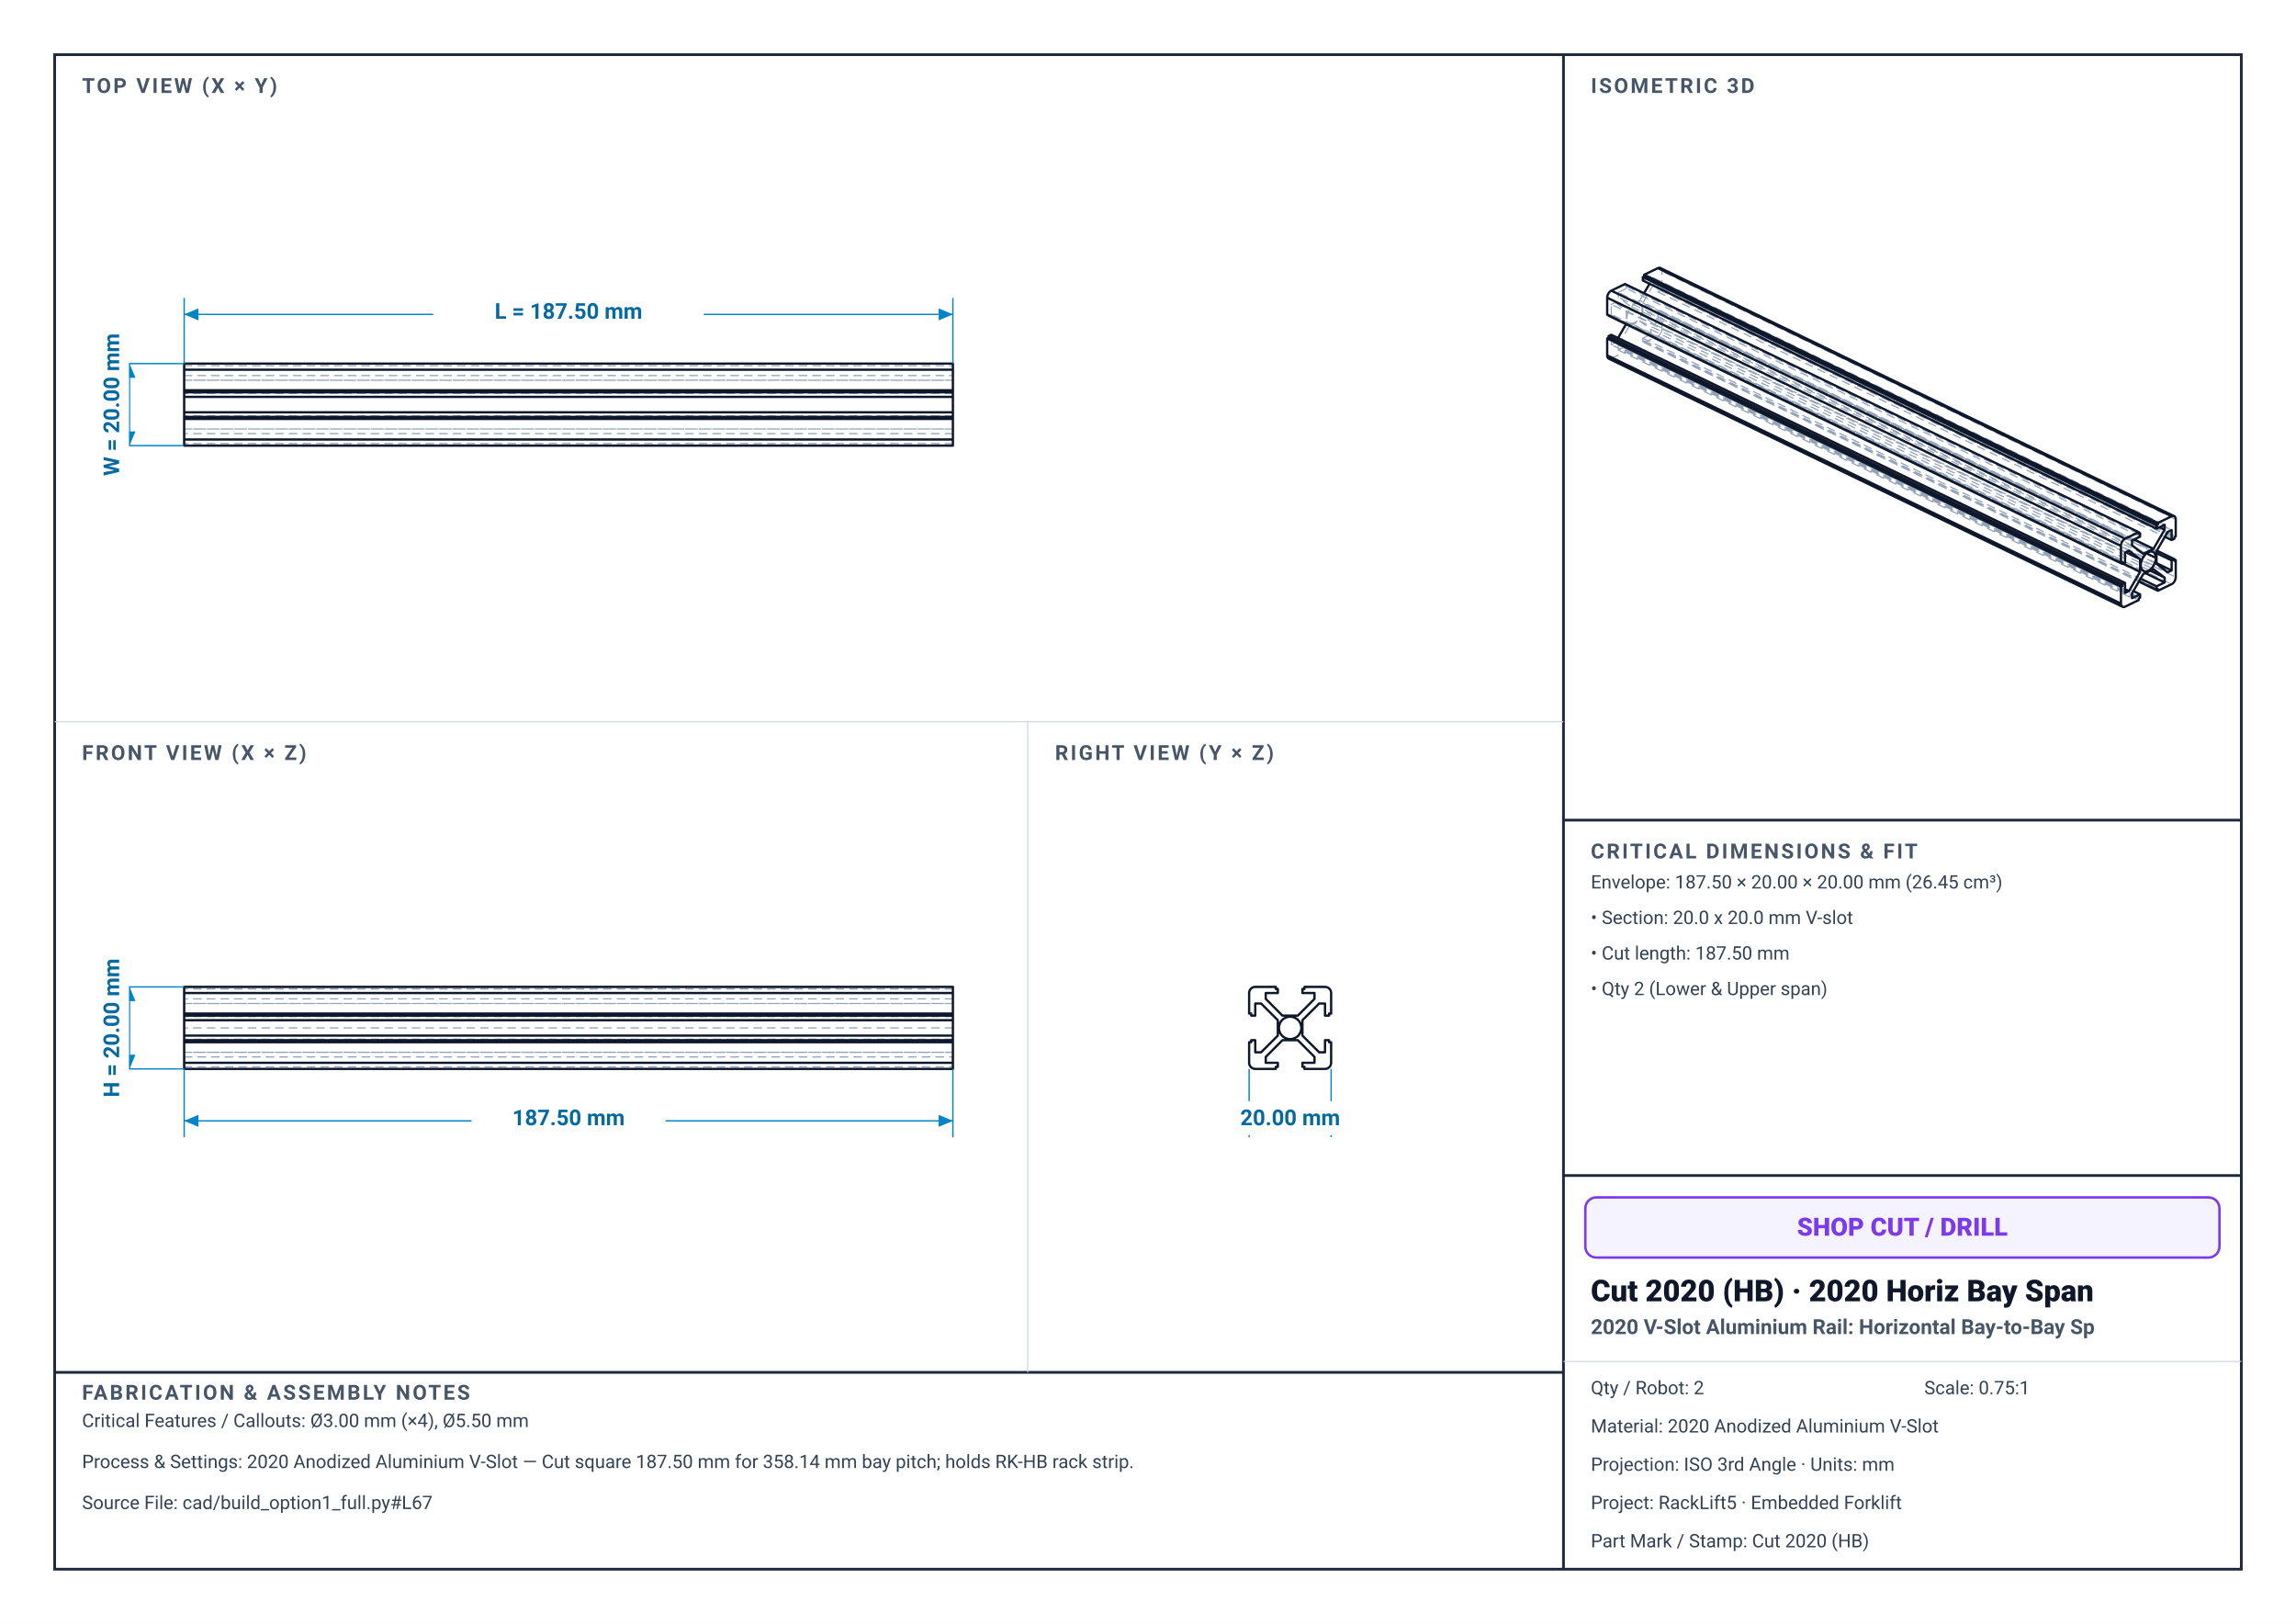
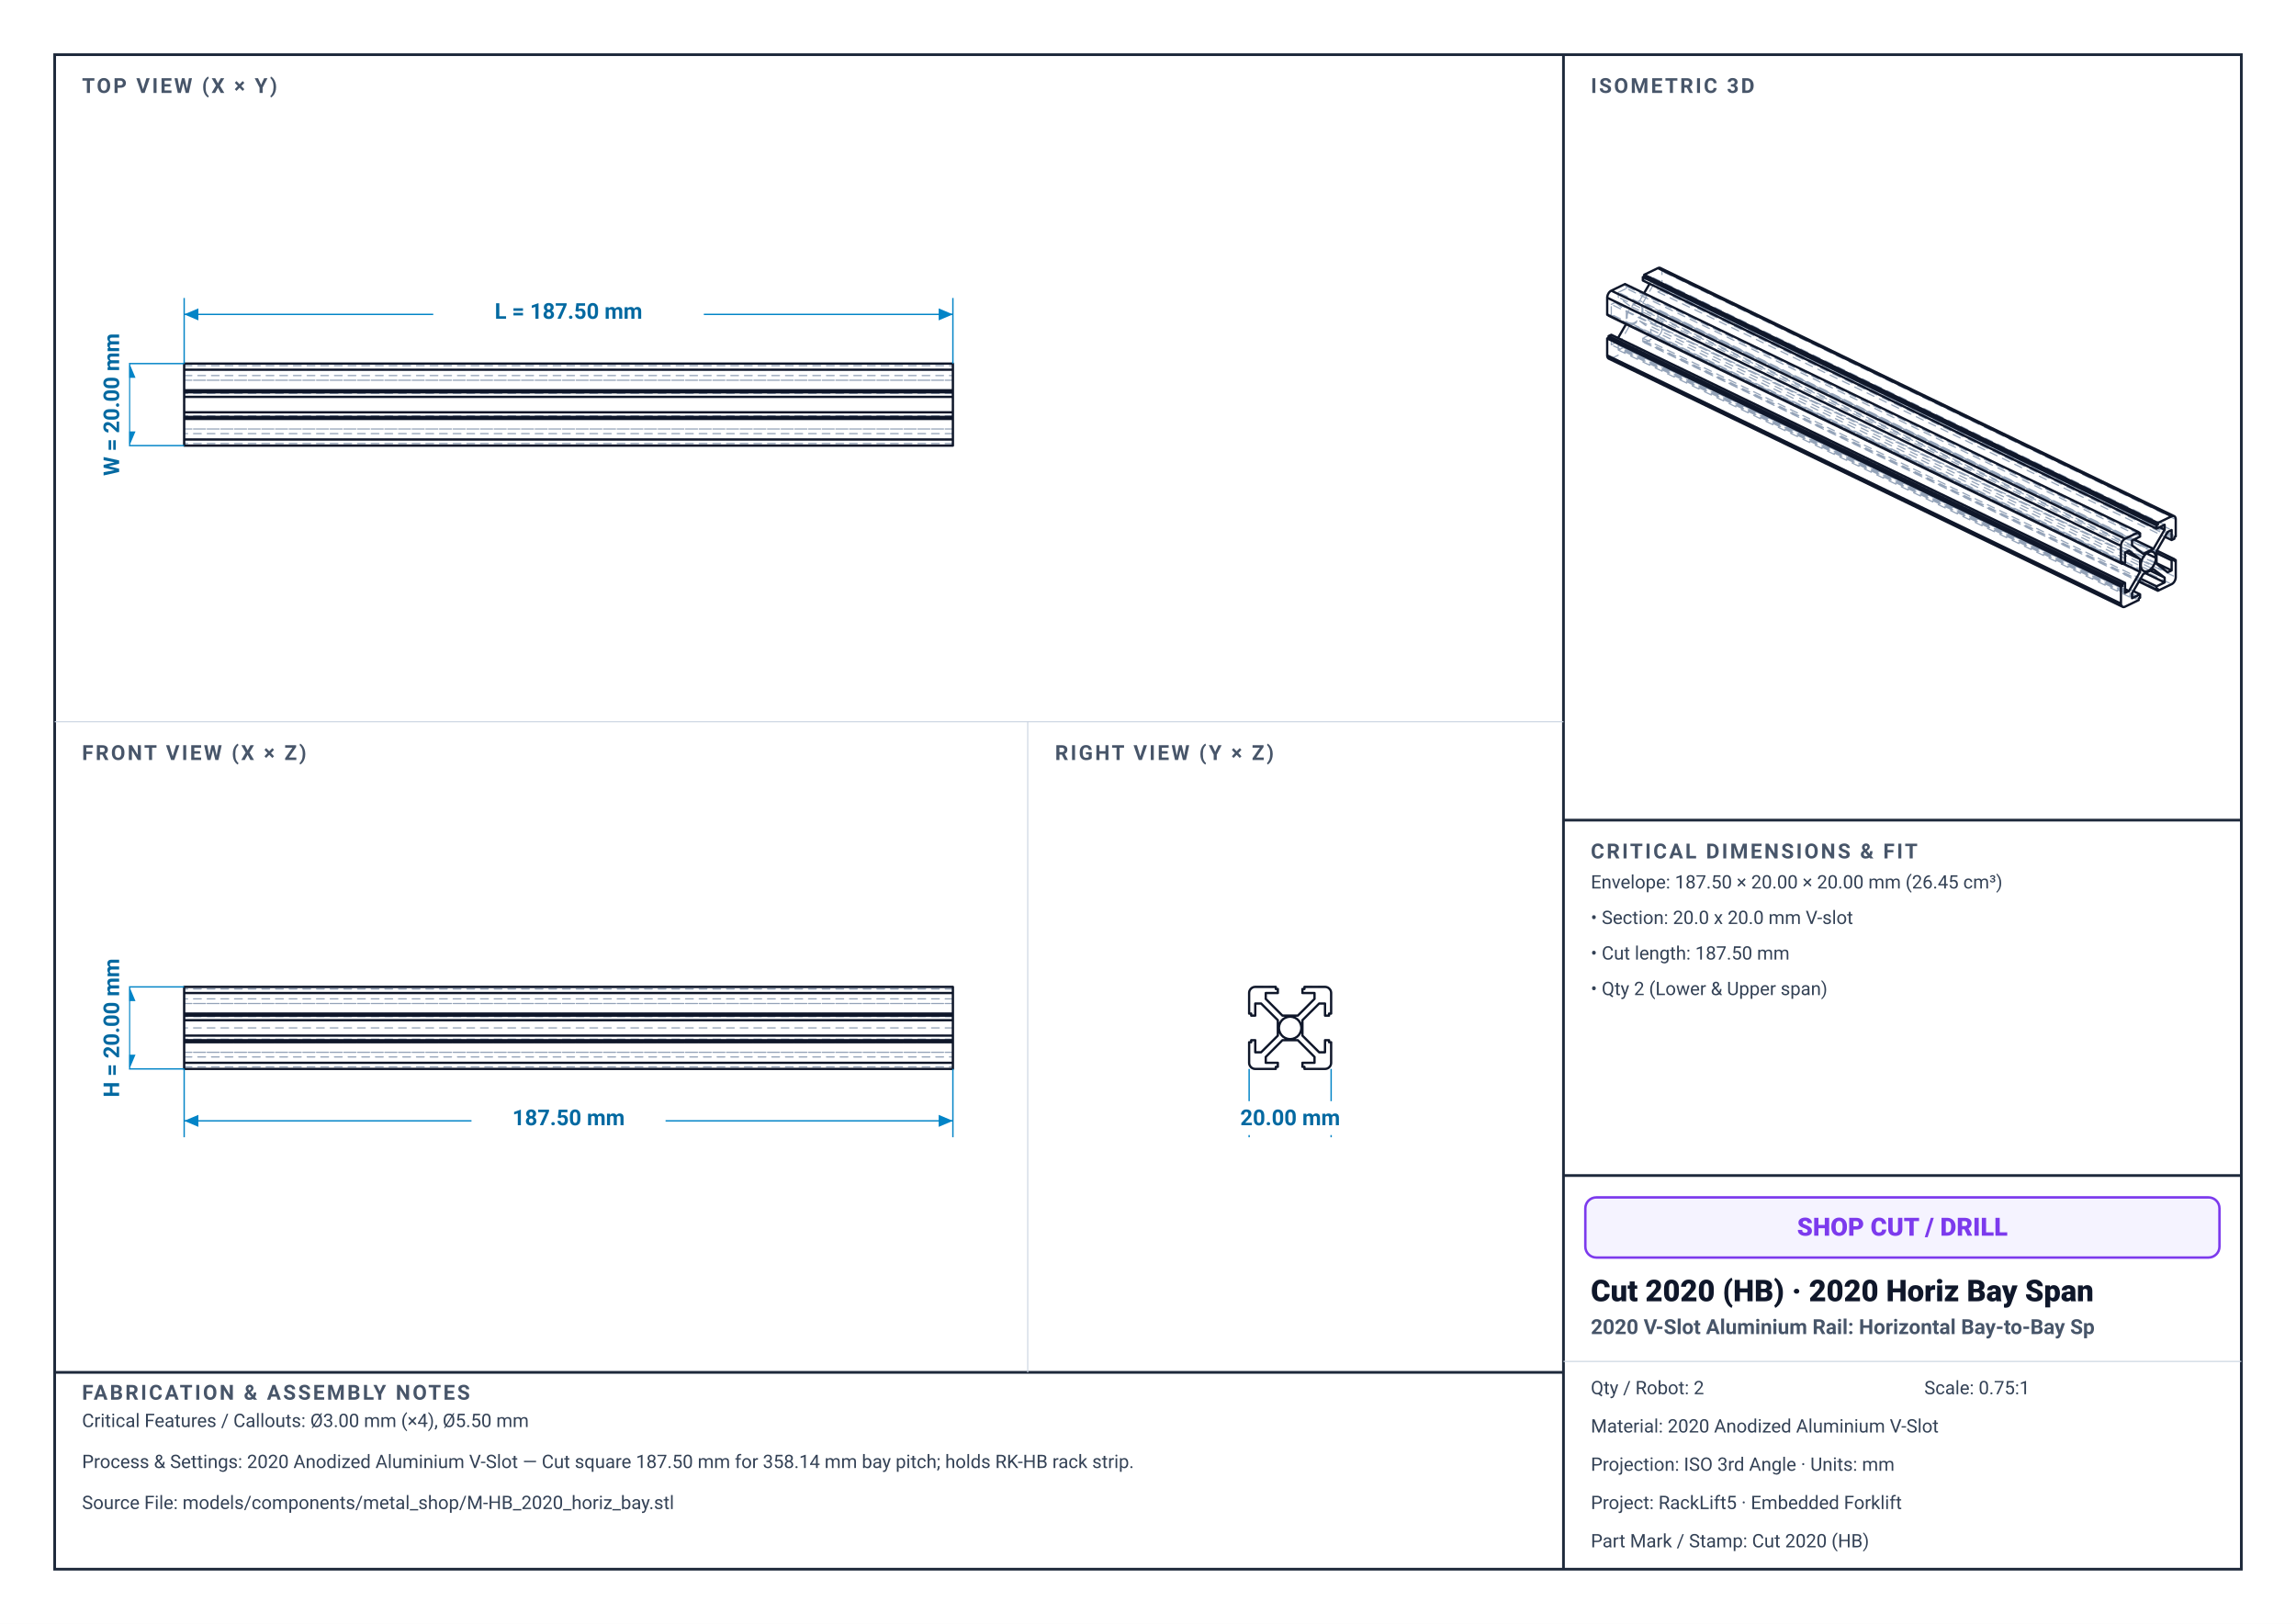
<svg xmlns="http://www.w3.org/2000/svg" width="420mm" height="297mm" viewBox="0 0 420 297">
  <style>
    text { font-family: -apple-system, BlinkMacSystemFont, "Segoe UI", Roboto, Helvetica, sans-serif; fill: #0f172a; }
    .vis { fill: none; stroke: #0f172a; stroke-width: 0.42; stroke-linecap: round; stroke-linejoin: round; }
    .hid { fill: none; stroke: #94a3b8; stroke-width: 0.22; stroke-dasharray: 1.4,1.1; stroke-linecap: round; }
    .dim line { stroke: #0284c7; stroke-width: 0.25; }
    .dim polygon { fill: #0284c7; }
    .dim text { fill: #0369a1; font-size: 4.0px; font-weight: 700; }
    .frame { fill: none; stroke: #1e293b; stroke-width: 0.5; }
    .grid { fill: none; stroke: #cbd5e1; stroke-width: 0.2; }
    .lbl { font-size: 3.8px; font-weight: 700; fill: #475569; letter-spacing: 0.4px; }
    .sm { font-size: 3.4px; fill: #334155; }
    .ttl { font-size: 5.5px; font-weight: 800; fill: #0f172a; }
    .sub { font-size: 3.8px; font-weight: 600; fill: #475569; }
  </style>
  <rect x="0" y="0" width="420" height="297" fill="#ffffff" />
  <rect x="10" y="10" width="400" height="277" class="frame" />
  <line x1="286" y1="10" x2="286" y2="287" class="frame" />
  <line x1="10" y1="251" x2="286" y2="251" class="frame" />
  <line x1="286" y1="150" x2="410" y2="150" class="frame" />
  <line x1="286" y1="215" x2="410" y2="215" class="frame" />
  <line x1="188" y1="132" x2="188" y2="251" class="grid" />
  <line x1="10" y1="132" x2="286" y2="132" class="grid" />
  <text x="15" y="17" class="lbl">TOP VIEW (X × Y)</text>
  <text x="15" y="139" class="lbl">FRONT VIEW (X × Z)</text>
  <text x="193" y="139" class="lbl">RIGHT VIEW (Y × Z)</text>
  <text x="291" y="17" class="lbl">ISOMETRIC 3D</text>
  <path class="hid" d="M33.69,81.50L174.31,81.50 M174.31,81.50L33.69,81.50 M174.31,80.38L174.31,80.44L174.31,80.50L174.31,80.56L174.31,80.62L174.31,80.69L174.31,80.75L174.31,80.81L174.31,80.88L174.31,80.94L174.31,81.00L174.31,81.06L174.31,81.12L174.31,81.19L174.31,81.25L174.31,81.31L174.31,81.38L174.31,81.44L174.31,81.50 M174.31,81.12L174.31,81.50 M174.31,80.38L174.31,76.62 M174.31,80.38L174.31,81.12 M174.31,76.62L174.31,76.25 M174.31,79.31L174.31,80.38 M174.31,76.25L174.31,78.46 M174.31,76.25L174.31,79.31 M174.31,78.46L174.31,75.41 M174.31,79.31L174.31,76.25 M174.31,75.41L174.31,72.59 M174.31,80.38L174.31,79.31 M174.31,72.59L174.31,69.54 M174.31,81.12L174.31,80.38 M174.31,69.54L174.31,71.75 M174.31,81.50L174.31,81.12 M174.31,71.75L174.31,71.38 M174.31,71.38L174.31,67.62 M174.31,66.50L174.31,66.56L174.31,66.62L174.31,66.69L174.31,66.75L174.31,66.81L174.31,66.88L174.31,66.94L174.31,67.00L174.31,67.06L174.31,67.12L174.31,67.19L174.31,67.25L174.31,67.31L174.31,67.38L174.31,67.44L174.31,67.50L174.31,67.56L174.31,67.62 M174.31,66.50L174.31,66.88 M174.31,78.46L174.31,76.25 M174.31,66.88L174.31,67.62 M174.31,76.25L174.31,78.46 M174.31,67.62L174.31,68.69 M174.31,68.69L174.31,71.75 M174.31,69.54L174.31,71.75 M174.31,71.75L174.31,68.69 M174.31,71.75L174.31,69.54 M174.31,68.69L174.31,67.62 M174.31,67.62L174.31,66.88 M174.31,66.88L174.31,66.50 M174.31,71.94L174.31,72.17L174.31,72.40L174.31,72.63L174.31,72.86L174.31,73.09L174.31,73.31L174.31,73.54L174.31,73.77L174.31,74.00L174.31,74.23L174.31,74.46L174.31,74.69L174.31,74.91L174.31,75.14L174.31,75.37L174.31,75.60L174.31,75.83L174.31,76.06 M174.31,76.06L174.31,75.83L174.31,75.60L174.31,75.37L174.31,75.14L174.31,74.91L174.31,74.69L174.31,74.46L174.31,74.23L174.31,74.00L174.31,73.77L174.31,73.54L174.31,73.31L174.31,73.09L174.31,72.86L174.31,72.63L174.31,72.40L174.31,72.17L174.31,71.94 M174.31,71.94L33.69,71.94 M33.69,71.94L33.69,72.17L33.69,72.40L33.69,72.63L33.69,72.86L33.69,73.09L33.69,73.31L33.69,73.54L33.69,73.77L33.69,74.00L33.69,74.23L33.69,74.46L33.69,74.69L33.69,74.91L33.69,75.14L33.69,75.37L33.69,75.60L33.69,75.83L33.69,76.06 M33.69,76.06L33.69,75.83L33.69,75.60L33.69,75.37L33.69,75.14L33.69,74.91L33.69,74.69L33.69,74.46L33.69,74.23L33.69,74.00L33.69,73.77L33.69,73.54L33.69,73.31L33.69,73.09L33.69,72.86L33.69,72.63L33.69,72.40L33.69,72.17L33.69,71.94 M33.69,66.50L174.31,66.50 M33.69,66.88L174.31,66.88 M33.69,66.88L33.69,66.50 M33.69,66.88L174.31,66.88 M174.31,71.38L33.69,71.38 M33.69,67.62L174.31,67.62 M33.69,67.62L33.69,66.88 M33.69,67.62L174.31,67.62 M174.31,71.75L33.69,71.75 M33.69,68.69L174.31,68.69 M33.69,68.69L33.69,67.62 M33.69,71.75L33.69,69.54 M174.31,69.54L33.69,69.54 M33.69,71.75L174.31,71.75 M33.69,71.75L33.69,68.69 M174.31,69.54L33.69,69.54 M33.69,71.75L174.31,71.75 M33.69,69.54L33.69,71.75 M33.69,68.69L174.31,68.69 M33.69,68.69L33.69,71.75 M33.69,67.62L174.31,67.62 M33.69,67.62L33.69,68.69 M33.69,76.25L33.69,78.46 M174.31,78.46L33.69,78.46 M33.69,67.62L174.31,67.62 M174.31,78.46L33.69,78.46 M33.69,66.88L174.31,66.88 M33.69,66.88L33.69,67.62 M33.69,78.46L33.69,76.25 M174.31,76.25L33.69,76.25 M33.69,66.88L174.31,66.88 M33.69,66.50L174.31,66.50 M33.69,66.50L33.69,66.88 M174.31,76.62L33.69,76.62 M33.69,66.50L174.31,66.50 M33.69,66.50L33.69,66.56L33.69,66.62L33.69,66.69L33.69,66.75L33.69,66.81L33.69,66.88L33.69,66.94L33.69,67.00L33.69,67.06L33.69,67.12L33.69,67.19L33.69,67.25L33.69,67.31L33.69,67.38L33.69,67.44L33.69,67.50L33.69,67.56L33.69,67.62 M33.69,67.62L174.31,67.62 M33.69,71.38L174.31,71.38 M33.69,71.38L33.69,67.62 M33.69,71.38L174.31,71.38 M174.31,81.50L33.69,81.50 M33.69,71.75L174.31,71.75 M33.69,71.75L33.69,71.38 M33.69,81.50L33.69,81.12 M174.31,81.12L33.69,81.12 M33.69,71.75L174.31,71.75 M174.31,81.12L33.69,81.12 M33.69,69.54L174.31,69.54 M33.69,69.54L33.69,71.75 M33.69,81.12L33.69,80.38 M174.31,80.38L33.69,80.38 M33.69,69.54L174.31,69.54 M174.31,80.38L33.69,80.38 M33.69,72.59L174.31,72.59 M33.69,72.59L33.69,69.54 M33.69,80.38L33.69,79.31 M174.31,79.31L33.69,79.31 M33.69,75.41L174.31,75.41 M33.69,75.41L33.69,72.59 M33.69,79.31L33.69,76.25 M174.31,76.25L33.69,76.25 M33.69,78.46L174.31,78.46 M33.69,78.46L33.69,75.41 M174.31,76.25L33.69,76.25 M33.69,78.46L174.31,78.46 M33.69,76.25L33.69,79.31 M174.31,79.31L33.69,79.31 M33.69,76.25L174.31,76.25 M33.69,76.25L33.69,78.46 M33.69,79.31L33.69,80.38 M174.31,80.38L33.69,80.38 M33.69,76.25L174.31,76.25 M174.31,80.38L33.69,80.38 M33.69,76.62L174.31,76.62 M33.69,76.62L33.69,76.25 M33.69,80.38L33.69,81.12 M174.31,81.12L33.69,81.12 M33.69,76.62L174.31,76.62 M174.31,81.12L33.69,81.12 M33.69,80.38L174.31,80.38 M33.69,80.38L33.69,76.62 M33.69,81.12L33.69,81.50 M33.69,80.38L33.69,80.44L33.69,80.50L33.69,80.56L33.69,80.62L33.69,80.69L33.69,80.75L33.69,80.81L33.69,80.88L33.69,80.94L33.69,81.00L33.69,81.06L33.69,81.12L33.69,81.19L33.69,81.25L33.69,81.31L33.69,81.38L33.69,81.44L33.69,81.50 M174.31,76.06L33.69,76.06 M174.31,195.50L174.31,195.12 M174.31,192.46L174.31,190.25 M174.31,195.12L174.31,194.38 M174.31,190.25L174.31,192.46 M174.31,194.38L174.31,193.31 M174.31,193.31L174.31,190.25 M174.31,183.54L174.31,185.75 M174.31,190.25L174.31,193.31 M174.31,185.75L174.31,183.54 M174.31,193.31L174.31,194.38 M174.31,194.38L174.31,195.12 M174.31,195.12L174.31,195.50 M174.31,194.38L174.31,194.44L174.31,194.50L174.31,194.56L174.31,194.62L174.31,194.69L174.31,194.75L174.31,194.81L174.31,194.88L174.31,194.94L174.31,195.00L174.31,195.06L174.31,195.12L174.31,195.19L174.31,195.25L174.31,195.31L174.31,195.38L174.31,195.44L174.31,195.50 M174.31,180.88L174.31,180.50 M174.31,194.38L174.31,190.62 M174.31,181.62L174.31,180.88 M174.31,190.62L174.31,190.25 M174.31,182.69L174.31,181.62 M174.31,190.25L174.31,192.46 M174.31,185.75L174.31,182.69 M174.31,192.46L174.31,189.41 M174.31,182.69L174.31,185.75 M174.31,189.41L174.31,186.59 M174.31,181.62L174.31,182.69 M174.31,186.59L174.31,183.54 M174.31,180.88L174.31,181.62 M174.31,183.54L174.31,185.75 M174.31,180.50L174.31,180.88 M174.31,185.75L174.31,185.38 M174.31,180.50L174.31,180.56L174.31,180.62L174.31,180.69L174.31,180.75L174.31,180.81L174.31,180.88L174.31,180.94L174.31,181.00L174.31,181.06L174.31,181.12L174.31,181.19L174.31,181.25L174.31,181.31L174.31,181.38L174.31,181.44L174.31,181.50L174.31,181.56L174.31,181.62 M174.31,185.38L174.31,181.62 M174.31,188.00L174.31,187.89L174.31,187.77L174.31,187.66L174.31,187.54L174.31,187.43L174.31,187.31L174.31,187.20L174.31,187.09L174.31,186.97L174.31,186.86L174.31,186.74L174.31,186.63L174.31,186.52L174.31,186.40L174.31,186.29L174.31,186.17L174.31,186.06L174.31,185.94 M174.31,185.94L174.31,186.17L174.31,186.40L174.31,186.63L174.31,186.86L174.31,187.09L174.31,187.31L174.31,187.54L174.31,187.77L174.31,188.00L174.31,188.23L174.31,188.46L174.31,188.69L174.31,188.91L174.31,189.14L174.31,189.37L174.31,189.60L174.31,189.83L174.31,190.06 M174.31,190.06L174.31,189.94L174.31,189.83L174.31,189.71L174.31,189.60L174.31,189.48L174.31,189.37L174.31,189.26L174.31,189.14L174.31,189.03L174.31,188.91L174.31,188.80L174.31,188.69L174.31,188.57L174.31,188.46L174.31,188.34L174.31,188.23L174.31,188.11L174.31,188.00 M174.31,188.00L33.69,188.00 M33.69,188.00L33.69,187.89L33.69,187.77L33.69,187.66L33.69,187.54L33.69,187.43L33.69,187.31L33.69,187.20L33.69,187.09L33.69,186.97L33.69,186.86L33.69,186.74L33.69,186.63L33.69,186.52L33.69,186.40L33.69,186.29L33.69,186.17L33.69,186.06L33.69,185.94 M33.69,185.94L33.69,186.17L33.69,186.40L33.69,186.63L33.69,186.86L33.69,187.09L33.69,187.31L33.69,187.54L33.69,187.77L33.69,188.00L33.69,188.23L33.69,188.46L33.69,188.69L33.69,188.91L33.69,189.14L33.69,189.37L33.69,189.60L33.69,189.83L33.69,190.06 M33.69,190.06L33.69,189.94L33.69,189.83L33.69,189.71L33.69,189.60L33.69,189.48L33.69,189.37L33.69,189.26L33.69,189.14L33.69,189.03L33.69,188.91L33.69,188.80L33.69,188.69L33.69,188.57L33.69,188.46L33.69,188.34L33.69,188.23L33.69,188.11L33.69,188.00 M33.69,185.38L174.31,185.38 M33.69,185.38L33.69,181.62 M174.31,181.62L33.69,181.62 M33.69,180.50L33.69,180.56L33.69,180.62L33.69,180.69L33.69,180.75L33.69,180.81L33.69,180.88L33.69,180.94L33.69,181.00L33.69,181.06L33.69,181.12L33.69,181.19L33.69,181.25L33.69,181.31L33.69,181.38L33.69,181.44L33.69,181.50L33.69,181.56L33.69,181.62 M174.31,180.50L33.69,180.50 M33.69,185.38L174.31,185.38 M174.31,180.50L33.69,180.50 M33.69,185.75L174.31,185.75 M33.69,185.75L33.69,185.38 M33.69,180.50L33.69,180.88 M174.31,180.88L33.69,180.88 M33.69,185.75L174.31,185.75 M174.31,180.88L33.69,180.88 M33.69,183.54L174.31,183.54 M33.69,183.54L33.69,185.75 M33.69,180.88L33.69,181.62 M174.31,181.62L33.69,181.62 M33.69,183.54L174.31,183.54 M174.31,181.62L33.69,181.62 M33.69,186.59L174.31,186.59 M33.69,186.59L33.69,183.54 M33.69,181.62L33.69,182.69 M174.31,182.69L33.69,182.69 M33.69,189.41L174.31,189.41 M33.69,189.41L33.69,186.59 M33.69,182.69L33.69,185.75 M174.31,185.75L33.69,185.75 M33.69,192.46L174.31,192.46 M33.69,192.46L33.69,189.41 M174.31,185.75L33.69,185.75 M33.69,192.46L174.31,192.46 M33.69,185.75L33.69,182.69 M174.31,182.69L33.69,182.69 M33.69,190.25L174.31,190.25 M33.69,190.25L33.69,192.46 M33.69,182.69L33.69,181.62 M174.31,181.62L33.69,181.62 M33.69,190.25L174.31,190.25 M174.31,181.62L33.69,181.62 M33.69,190.62L174.31,190.62 M33.69,190.62L33.69,190.25 M33.69,181.62L33.69,180.88 M174.31,180.88L33.69,180.88 M33.69,190.62L174.31,190.62 M174.31,180.88L33.69,180.88 M33.69,194.38L174.31,194.38 M33.69,194.38L33.69,190.62 M33.69,180.88L33.69,180.50 M174.31,180.50L33.69,180.50 M33.69,194.38L33.69,194.44L33.69,194.50L33.69,194.56L33.69,194.62L33.69,194.69L33.69,194.75L33.69,194.81L33.69,194.88L33.69,194.94L33.69,195.00L33.69,195.06L33.69,195.12L33.69,195.19L33.69,195.25L33.69,195.31L33.69,195.38L33.69,195.44L33.69,195.50 M33.69,195.50L174.31,195.50 M33.69,195.50L174.31,195.50 M33.69,195.12L174.31,195.12 M33.69,195.12L33.69,195.50 M33.69,195.12L174.31,195.12 M174.31,185.38L33.69,185.38 M33.69,194.38L174.31,194.38 M33.69,194.38L33.69,195.12 M33.69,194.38L174.31,194.38 M174.31,185.75L33.69,185.75 M33.69,193.31L174.31,193.31 M33.69,193.31L33.69,194.38 M33.69,185.75L33.69,183.54 M174.31,183.54L33.69,183.54 M33.69,190.25L174.31,190.25 M33.69,190.25L33.69,193.31 M174.31,183.54L33.69,183.54 M33.69,190.25L174.31,190.25 M33.69,183.54L33.69,185.75 M33.69,193.31L174.31,193.31 M33.69,193.31L33.69,190.25 M33.69,194.38L174.31,194.38 M33.69,194.38L33.69,193.31 M33.69,190.25L33.69,192.46 M174.31,192.46L33.69,192.46 M33.69,194.38L174.31,194.38 M174.31,192.46L33.69,192.46 M33.69,195.12L174.31,195.12 M33.69,195.12L33.69,194.38 M33.69,192.46L33.69,190.25 M174.31,190.25L33.69,190.25 M33.69,195.12L174.31,195.12 M33.69,195.50L174.31,195.50 M33.69,195.50L33.69,195.12 M174.31,190.62L33.69,190.62 M174.31,185.94L33.69,185.94 M174.31,190.06L33.69,190.06 M228.50,194.38L228.50,190.62 M238.06,188.00L238.00,187.54L237.85,187.11L237.61,186.72L237.28,186.39L236.89,186.15L236.46,186.00L236.00,185.94L235.54,186.00L235.11,186.15L234.72,186.39L234.39,186.72L234.15,187.11L234.00,187.54L233.94,188.00L234.00,188.46L234.15,188.89L234.39,189.28L234.72,189.61L235.11,189.85L235.54,190.00L236.00,190.06L236.46,190.00L236.89,189.85L237.28,189.61L237.61,189.28L237.85,188.89L238.00,188.46L238.06,188.00 M243.50,185.38L243.50,181.62 M242.38,180.50L242.44,180.50L242.50,180.51L242.56,180.52L242.63,180.53L242.69,180.54L242.75,180.56L242.81,180.59L242.86,180.61L242.92,180.64L242.97,180.67L243.03,180.71L243.08,180.75L243.12,180.79L243.17,180.83L243.21,180.88L243.25,180.92L243.29,180.97L243.33,181.03L243.36,181.08L243.39,181.14L243.41,181.19L243.44,181.25L243.46,181.31L243.47,181.37L243.48,181.44L243.49,181.50L243.50,181.56L243.50,181.62 M243.12,185.38L243.50,185.38 M238.62,180.50L242.38,180.50 M243.12,185.75L243.12,185.38 M238.62,180.50L238.62,180.88 M242.38,185.75L243.12,185.75 M238.62,180.88L238.25,180.88 M242.38,183.54L242.38,185.75 M238.25,180.88L238.25,181.62 M241.31,183.54L242.38,183.54 M238.25,181.62L240.46,181.62 M238.25,186.59L241.31,183.54 M240.46,181.62L240.46,182.69 M238.25,189.41L238.25,186.59 M240.46,182.69L237.41,185.75 M241.31,192.46L238.25,189.41 M237.41,185.75L234.59,185.75 M242.38,192.46L241.31,192.46 M234.59,185.75L231.54,182.69 M242.38,190.25L242.38,192.46 M231.54,182.69L231.54,181.62 M243.12,190.25L242.38,190.25 M231.54,181.62L233.75,181.62 M243.12,190.62L243.12,190.25 M233.75,181.62L233.75,180.88 M243.50,190.62L243.12,190.62 M233.75,180.88L233.38,180.88 M243.50,194.38L243.50,190.62 M233.38,180.88L233.38,180.50 M243.50,194.38L243.50,194.44L243.49,194.50L243.48,194.56L243.47,194.63L243.46,194.69L243.44,194.75L243.41,194.81L243.39,194.86L243.36,194.92L243.33,194.97L243.29,195.03L243.25,195.08L243.21,195.12L243.17,195.17L243.12,195.21L243.08,195.25L243.03,195.29L242.97,195.33L242.92,195.36L242.86,195.39L242.81,195.41L242.75,195.44L242.69,195.46L242.63,195.47L242.56,195.48L242.50,195.49L242.44,195.50L242.38,195.50 M229.62,180.50L233.38,180.50 M238.62,195.50L242.38,195.50 M228.50,181.62L228.50,181.56L228.51,181.50L228.52,181.44L228.53,181.37L228.54,181.31L228.56,181.25L228.59,181.19L228.61,181.14L228.64,181.08L228.67,181.03L228.71,180.97L228.75,180.92L228.79,180.88L228.83,180.83L228.88,180.79L228.92,180.75L228.97,180.71L229.03,180.67L229.08,180.64L229.14,180.61L229.19,180.59L229.25,180.56L229.31,180.54L229.37,180.53L229.44,180.52L229.50,180.51L229.56,180.50L229.62,180.50 M238.62,195.12L238.62,195.50 M228.50,185.38L228.50,181.62 M238.25,195.12L238.62,195.12 M228.50,185.38L228.88,185.38 M238.25,194.38L238.25,195.12 M228.88,185.38L228.88,185.75 M240.46,194.38L238.25,194.38 M228.88,185.75L229.62,185.75 M240.46,193.31L240.46,194.38 M229.62,185.75L229.62,183.54 M237.41,190.25L240.46,193.31 M229.62,183.54L230.69,183.54 M234.59,190.25L237.41,190.25 M230.69,183.54L233.75,186.59 M231.54,193.31L234.59,190.25 M233.75,186.59L233.75,189.41 M231.54,194.38L231.54,193.31 M233.75,189.41L230.69,192.46 M233.75,194.38L231.54,194.38 M230.69,192.46L229.62,192.46 M233.75,195.12L233.75,194.38 M229.62,192.46L229.62,190.25 M233.38,195.12L233.75,195.12 M229.62,190.25L228.88,190.25 M233.38,195.50L233.38,195.12 M228.88,190.25L228.88,190.62 M229.62,195.50L233.38,195.50 M228.88,190.62L228.50,190.62 M229.62,195.50L229.56,195.50L229.50,195.49L229.44,195.48L229.37,195.47L229.31,195.46L229.25,195.44L229.19,195.41L229.14,195.39L229.08,195.36L229.03,195.33L228.97,195.29L228.92,195.25L228.88,195.21L228.83,195.17L228.79,195.12L228.75,195.08L228.71,195.03L228.67,194.97L228.64,194.92L228.61,194.86L228.59,194.81L228.56,194.75L228.54,194.69L228.53,194.63L228.52,194.56L228.51,194.50L228.50,194.44L228.50,194.38 M392.65,101.21L300.39,56.64 M300.39,56.64L300.38,56.57L300.38,56.50L300.37,56.43L300.37,56.36L300.35,56.29L300.34,56.22L300.32,56.15L300.30,56.09L300.27,56.02L300.24,55.96L300.21,55.90L300.17,55.84L300.13,55.78L300.08,55.73L300.03,55.68L299.98,55.63L299.92,55.59L299.86,55.56 M299.86,55.56L299.59,55.49L299.31,55.50L299.05,55.59L298.81,55.72L298.59,55.90L298.39,56.09L298.21,56.31L298.06,56.54L297.93,56.78L297.82,57.04L297.73,57.30L297.67,57.58L297.64,57.85L297.65,58.13L297.69,58.40L297.79,58.66L297.94,58.89L298.17,59.06 M298.17,59.06L298.36,59.12L298.57,59.13L298.78,59.10L298.97,59.03L299.15,58.93L299.32,58.81L299.48,58.68L299.63,58.53L299.76,58.37L299.88,58.20L299.99,58.03L300.09,57.84L300.17,57.65L300.25,57.46L300.30,57.26L300.35,57.06L300.38,56.85L300.39,56.64 M304.02,52.71L398.00,98.10 M304.02,52.71L304.02,49.61 M398.00,95.00L304.02,49.61 M303.73,49.02L303.77,49.03L303.80,49.06L303.83,49.08L303.86,49.11L303.88,49.14L303.91,49.17L303.93,49.20L303.95,49.23L303.96,49.27L303.98,49.31L303.99,49.34L304.00,49.38L304.01,49.42L304.01,49.46L304.02,49.49L304.02,49.53L304.02,49.57L304.02,49.61 M303.77,52.83L397.75,98.22 M303.77,52.83L304.02,52.71 M303.77,53.15L397.75,98.53 M303.77,53.15L303.77,52.83 M303.27,53.39L396.02,98.18 M303.27,53.39L303.77,53.15 M303.27,51.56L397.25,96.94 M303.27,51.56L303.27,53.39 M302.56,51.90L396.53,97.29 M302.56,51.90L303.27,51.56 M300.52,51.30L301.99,50.59 M395.97,95.98L301.99,50.59 M300.52,55.42L394.49,100.80 M300.52,55.42L302.56,51.90 M301.99,50.59L301.99,51.48 M395.05,96.42L301.99,51.48 M300.52,57.74L394.49,103.13 M300.52,57.74L300.52,55.42 M301.99,51.48L301.75,51.90 M300.74,53.63L299.95,54.99 M390.39,98.67L299.95,54.99 M302.56,59.29L396.53,104.67 M302.56,59.29L300.52,57.74 M299.95,54.99L298.07,55.90 M392.05,101.29L298.07,55.90 M303.27,58.94L394.49,103.00 M303.27,58.94L302.56,59.29 M298.07,55.90L296.03,54.36 M390.01,99.74L296.03,54.36 M303.27,57.11L394.49,101.17 M303.27,57.11L303.27,58.94 M296.03,54.36L296.03,53.47 M390.01,98.86L296.03,53.47 M303.77,56.87L394.55,100.71 M303.77,56.87L303.27,57.11 M296.03,53.47L297.51,52.76 M391.48,98.14L297.51,52.76 M303.77,57.18L397.75,102.57 M303.77,57.18L303.77,56.87 M297.51,52.76L297.51,52.14 M391.23,97.40L297.51,52.14 M304.02,57.06L397.75,102.32 M304.02,57.06L303.77,57.18 M297.51,52.14L297.26,52.26 M391.23,97.64L297.26,52.26 M304.02,60.16L398.00,105.55 M304.02,60.16L304.02,57.06 M297.26,52.26L297.26,51.95 M304.02,60.16L304.02,60.25L304.01,60.34L304.00,60.42L303.98,60.51L303.95,60.59L303.93,60.67L303.89,60.75L303.86,60.83L303.81,60.91L303.77,60.98L303.72,61.05L303.67,61.12L303.61,61.19L303.55,61.25L303.49,61.31L303.42,61.37L303.35,61.41L303.27,61.46 M303.27,61.46L397.25,106.84 M300.77,62.67L391.26,106.37 M300.77,62.67L303.27,61.46 M300.77,62.36L394.74,107.74 M300.77,62.36L300.77,62.67 M300.52,62.48L391.29,106.32 M300.52,62.48L300.77,62.36 M294.00,57.56L294.25,57.43 M388.23,102.82L294.25,57.43 M300.52,61.86L391.57,105.83 M300.52,61.86L300.52,62.48 M294.25,57.43L294.25,57.68 M301.99,61.14L392.44,104.82 M301.99,61.14L300.52,61.86 M294.25,57.74L294.75,57.50 M388.73,102.89L294.75,57.50 M301.99,60.26L393.35,104.38 M301.99,60.26L301.99,61.14 M294.75,57.50L294.75,55.67 M388.73,101.06L294.75,55.67 M299.95,58.71L393.93,104.10 M299.95,58.71L301.99,60.26 M294.75,55.67L295.47,55.33 M389.44,100.71L295.47,55.33 M298.07,59.62L392.05,105.01 M298.07,59.62L299.95,58.71 M295.47,55.33L297.51,56.87 M388.87,100.99L297.51,56.87 M296.03,63.14L390.01,108.52 M296.03,63.14L298.07,59.62 M297.51,56.87L297.51,59.20 M388.35,103.07L297.51,59.20 M296.03,64.02L390.01,109.41 M296.03,64.02L296.03,63.14 M297.51,59.20L297.45,59.29 M295.98,61.82L295.47,62.71 M388.73,107.75L295.47,62.71 M297.51,63.31L390.25,108.10 M297.51,63.31L296.03,64.02 M295.47,62.71L294.75,63.06 M388.73,108.44L294.75,63.06 M297.51,63.93L391.48,109.32 M297.51,63.93L297.51,63.31 M294.75,63.06L294.75,61.23 M297.26,64.05L391.23,109.44 M297.26,64.05L297.51,63.93 M297.26,64.36L391.23,109.75 M297.26,64.36L297.26,64.05 M294.75,65.57L388.73,110.96 M294.75,65.57L297.26,64.36 M294.75,65.57L294.73,65.58L294.70,65.59L294.68,65.60L294.65,65.61L294.63,65.62L294.60,65.63L294.58,65.63L294.55,65.63L294.52,65.64L294.50,65.64L294.47,65.64L294.44,65.64L294.42,65.64L294.39,65.63L294.36,65.63L294.34,65.62L294.31,65.61L294.29,65.60 M393.83,100.94L299.86,55.56 M392.14,104.44L298.17,59.06" />
  <path class="vis" d="M174.31,81.50L174.31,81.44L174.31,81.38L174.31,81.31L174.31,81.25L174.31,81.19L174.31,81.12L174.31,81.06L174.31,81.00L174.31,80.94L174.31,80.88L174.31,80.81L174.31,80.75L174.31,80.69L174.31,80.62L174.31,80.56L174.31,80.50L174.31,80.44L174.31,80.38 M174.31,80.38L174.31,76.62 M174.31,76.25L174.31,76.62 M174.31,75.41L174.31,76.25 M174.31,72.59L174.31,75.41 M174.31,71.75L174.31,72.59 M174.31,71.38L174.31,71.75 M174.31,71.38L174.31,67.62 M174.31,67.62L174.31,67.56L174.31,67.50L174.31,67.44L174.31,67.38L174.31,67.31L174.31,67.25L174.31,67.19L174.31,67.12L174.31,67.06L174.31,67.00L174.31,66.94L174.31,66.88L174.31,66.81L174.31,66.75L174.31,66.69L174.31,66.62L174.31,66.56L174.31,66.50 M174.31,66.50L33.69,66.50 M33.69,67.62L33.69,67.56L33.69,67.50L33.69,67.44L33.69,67.38L33.69,67.31L33.69,67.25L33.69,67.19L33.69,67.12L33.69,67.06L33.69,67.00L33.69,66.94L33.69,66.88L33.69,66.81L33.69,66.75L33.69,66.69L33.69,66.62L33.69,66.56L33.69,66.50 M174.31,67.62L33.69,67.62 M33.69,71.38L33.69,67.62 M174.31,71.38L33.69,71.38 M33.69,71.38L33.69,71.75 M174.31,71.75L33.69,71.75 M33.69,71.75L33.69,72.59 M174.31,72.59L33.69,72.59 M33.69,72.59L33.69,75.41 M174.31,75.41L33.69,75.41 M33.69,75.41L33.69,76.25 M174.31,76.25L33.69,76.25 M33.69,76.25L33.69,76.62 M174.31,76.62L33.69,76.62 M33.69,80.38L33.69,76.62 M174.31,80.38L33.69,80.38 M33.69,81.50L33.69,81.44L33.69,81.38L33.69,81.31L33.69,81.25L33.69,81.19L33.69,81.12L33.69,81.06L33.69,81.00L33.69,80.94L33.69,80.88L33.69,80.81L33.69,80.75L33.69,80.69L33.69,80.62L33.69,80.56L33.69,80.50L33.69,80.44L33.69,80.38 M174.31,81.50L33.69,81.50 M33.69,194.38L174.31,194.38 M33.69,194.38L33.69,190.62 M174.31,190.62L33.69,190.62 M174.31,194.38L174.31,190.62 M174.31,195.50L174.31,195.44L174.31,195.38L174.31,195.31L174.31,195.25L174.31,195.19L174.31,195.12L174.31,195.06L174.31,195.00L174.31,194.94L174.31,194.88L174.31,194.81L174.31,194.75L174.31,194.69L174.31,194.62L174.31,194.56L174.31,194.50L174.31,194.44L174.31,194.38 M174.31,190.25L174.31,190.62 M174.31,189.41L174.31,190.25 M174.31,186.59L174.31,189.41 M174.31,185.75L174.31,186.59 M174.31,185.38L174.31,185.75 M174.31,185.38L174.31,181.62 M174.31,181.62L174.31,181.56L174.31,181.50L174.31,181.44L174.31,181.38L174.31,181.31L174.31,181.25L174.31,181.19L174.31,181.12L174.31,181.06L174.31,181.00L174.31,180.94L174.31,180.88L174.31,180.81L174.31,180.75L174.31,180.69L174.31,180.62L174.31,180.56L174.31,180.50 M174.31,180.50L33.69,180.50 M33.69,181.62L33.69,181.56L33.69,181.50L33.69,181.44L33.69,181.38L33.69,181.31L33.69,181.25L33.69,181.19L33.69,181.12L33.69,181.06L33.69,181.00L33.69,180.94L33.69,180.88L33.69,180.81L33.69,180.75L33.69,180.69L33.69,180.62L33.69,180.56L33.69,180.50 M174.31,181.62L33.69,181.62 M33.69,185.38L33.69,181.62 M174.31,185.38L33.69,185.38 M33.69,185.38L33.69,185.75 M174.31,185.75L33.69,185.75 M33.69,185.75L33.69,186.59 M174.31,186.59L33.69,186.59 M33.69,186.59L33.69,189.41 M174.31,189.41L33.69,189.41 M33.69,189.41L33.69,190.25 M174.31,190.25L33.69,190.25 M33.69,190.25L33.69,190.62 M33.69,195.50L174.31,195.50 M33.69,195.50L33.69,195.44L33.69,195.38L33.69,195.31L33.69,195.25L33.69,195.19L33.69,195.12L33.69,195.06L33.69,195.00L33.69,194.94L33.69,194.88L33.69,194.81L33.69,194.75L33.69,194.69L33.69,194.62L33.69,194.56L33.69,194.50L33.69,194.44L33.69,194.38 M228.50,194.38L228.50,190.62 M229.62,195.50L229.56,195.50L229.50,195.49L229.44,195.48L229.37,195.47L229.31,195.46L229.25,195.44L229.19,195.41L229.14,195.39L229.08,195.36L229.03,195.33L228.97,195.29L228.92,195.25L228.88,195.21L228.83,195.17L228.79,195.12L228.75,195.08L228.71,195.03L228.67,194.97L228.64,194.92L228.61,194.86L228.59,194.81L228.56,194.75L228.54,194.69L228.53,194.63L228.52,194.56L228.51,194.50L228.50,194.44L228.50,194.38 M228.88,190.62L228.50,190.62 M229.62,195.50L233.38,195.50 M228.88,190.25L228.88,190.62 M233.38,195.50L233.38,195.12 M229.62,190.25L228.88,190.25 M233.38,195.12L233.75,195.12 M229.62,192.46L229.62,190.25 M233.75,195.12L233.75,194.38 M230.69,192.46L229.62,192.46 M233.75,194.38L231.54,194.38 M233.75,189.41L230.69,192.46 M231.54,194.38L231.54,193.31 M233.75,186.59L233.75,189.41 M231.54,193.31L234.59,190.25 M230.69,183.54L233.75,186.59 M234.59,190.25L237.41,190.25 M229.62,183.54L230.69,183.54 M237.41,190.25L240.46,193.31 M229.62,185.75L229.62,183.54 M240.46,193.31L240.46,194.38 M228.88,185.75L229.62,185.75 M240.46,194.38L238.25,194.38 M228.88,185.38L228.88,185.75 M238.25,194.38L238.25,195.12 M228.50,185.38L228.88,185.38 M238.25,195.12L238.62,195.12 M228.50,185.38L228.50,181.62 M238.62,195.12L238.62,195.50 M228.50,181.62L228.50,181.56L228.51,181.50L228.52,181.44L228.53,181.37L228.54,181.31L228.56,181.25L228.59,181.19L228.61,181.14L228.64,181.08L228.67,181.03L228.71,180.97L228.75,180.92L228.79,180.88L228.83,180.83L228.88,180.79L228.92,180.75L228.97,180.71L229.03,180.67L229.08,180.64L229.14,180.61L229.19,180.59L229.25,180.56L229.31,180.54L229.37,180.53L229.44,180.52L229.50,180.51L229.56,180.50L229.62,180.50 M238.62,195.50L242.38,195.50 M229.62,180.50L233.38,180.50 M243.50,194.38L243.50,194.44L243.49,194.50L243.48,194.56L243.47,194.63L243.46,194.69L243.44,194.75L243.41,194.81L243.39,194.86L243.36,194.92L243.33,194.97L243.29,195.03L243.25,195.08L243.21,195.12L243.17,195.17L243.12,195.21L243.08,195.25L243.03,195.29L242.97,195.33L242.92,195.36L242.86,195.39L242.81,195.41L242.75,195.44L242.69,195.46L242.63,195.47L242.56,195.48L242.50,195.49L242.44,195.50L242.38,195.50 M233.38,180.88L233.38,180.50 M243.50,194.38L243.50,190.62 M233.75,180.88L233.38,180.88 M243.50,190.62L243.12,190.62 M233.75,181.62L233.75,180.88 M243.12,190.62L243.12,190.25 M231.54,181.62L233.75,181.62 M243.12,190.25L242.38,190.25 M231.54,182.69L231.54,181.62 M242.38,190.25L242.38,192.46 M234.59,185.75L231.54,182.69 M242.38,192.46L241.31,192.46 M237.41,185.75L234.59,185.75 M241.31,192.46L238.25,189.41 M240.46,182.69L237.41,185.75 M238.25,189.41L238.25,186.59 M240.46,181.62L240.46,182.69 M238.25,186.59L241.31,183.54 M238.25,181.62L240.46,181.62 M241.31,183.54L242.38,183.54 M238.25,180.88L238.25,181.62 M242.38,183.54L242.38,185.75 M238.62,180.88L238.25,180.88 M242.38,185.75L243.12,185.75 M238.62,180.50L238.62,180.88 M243.12,185.75L243.12,185.38 M238.62,180.50L242.38,180.50 M243.12,185.38L243.50,185.38 M242.38,180.50L242.44,180.50L242.50,180.51L242.56,180.52L242.63,180.53L242.69,180.54L242.75,180.56L242.81,180.59L242.86,180.61L242.92,180.64L242.97,180.67L243.03,180.71L243.08,180.75L243.12,180.79L243.17,180.83L243.21,180.88L243.25,180.92L243.29,180.97L243.33,181.03L243.36,181.08L243.39,181.14L243.41,181.19L243.44,181.25L243.46,181.31L243.47,181.37L243.48,181.44L243.49,181.50L243.50,181.56L243.50,181.62 M243.50,185.38L243.50,181.62 M238.06,188.00L238.00,187.54L237.85,187.11L237.61,186.72L237.28,186.39L236.89,186.15L236.46,186.00L236.00,185.94L235.54,186.00L235.11,186.15L234.72,186.39L234.39,186.72L234.15,187.11L234.00,187.54L233.94,188.00L234.00,188.46L234.15,188.89L234.39,189.28L234.72,189.61L235.11,189.85L235.54,190.00L236.00,190.06L236.46,190.00L236.89,189.85L237.28,189.61L237.61,189.28L237.85,188.89L238.00,188.46L238.06,188.00 M294.00,65.00L387.98,110.39 M294.00,65.00L294.00,61.90 M387.98,107.29L294.00,61.90 M387.98,110.39L387.98,107.29 M388.73,110.96L388.70,110.97L388.68,110.98L388.65,110.99L388.63,111.00L388.60,111.00L388.58,111.01L388.55,111.02L388.52,111.02L388.50,111.02L388.47,111.03L388.45,111.03L388.42,111.02L388.39,111.02L388.37,111.02L388.34,111.01L388.31,111.00L388.29,110.99L388.27,110.98 M388.27,110.98L388.23,110.97L388.20,110.94L388.17,110.92L388.14,110.89L388.12,110.86L388.09,110.83L388.07,110.80L388.05,110.77L388.04,110.73L388.02,110.69L388.01,110.66L388.00,110.62L387.99,110.58L387.99,110.54L387.98,110.51L387.98,110.47L387.98,110.43L387.98,110.39 M388.23,107.17L387.98,107.29 M388.73,110.96L391.23,109.75 M388.23,106.85L388.23,107.17 M391.23,109.75L391.23,109.44 M388.73,106.61L388.23,106.85 M391.23,109.44L391.48,109.32 M388.73,108.44L388.73,106.61 M391.48,109.32L391.48,108.70 M389.44,108.10L388.73,108.44 M391.48,108.70L390.01,109.41 M391.48,104.58L389.44,108.10 M390.01,109.41L390.01,108.52 M391.48,102.26L391.48,104.58 M390.01,108.52L392.05,105.01 M389.44,100.71L391.48,102.26 M392.05,105.01L393.93,104.10 M388.73,101.06L389.44,100.71 M393.93,104.10L395.97,105.64 M388.73,102.89L388.73,101.06 M395.97,105.64L395.97,106.53 M388.23,103.13L388.73,102.89 M395.97,106.53L394.49,107.24 M388.23,102.82L388.23,103.13 M394.49,107.24L394.49,107.86 M387.98,102.94L388.23,102.82 M394.49,107.86L394.74,107.74 M387.98,102.94L387.98,99.84 M394.74,107.74L394.74,108.05 M387.98,99.84L387.98,99.75L387.99,99.66L388.00,99.58L388.02,99.49L388.05,99.41L388.07,99.33L388.11,99.25L388.14,99.17L388.19,99.09L388.23,99.02L388.28,98.95L388.33,98.88L388.39,98.81L388.45,98.75L388.51,98.69L388.58,98.63L388.65,98.59L388.73,98.54 M394.74,108.05L397.25,106.84 M388.73,98.54L391.23,97.33 M398.00,105.55L398.00,105.64L397.99,105.72L397.97,105.81L397.95,105.89L397.93,105.98L397.90,106.06L397.87,106.14L397.83,106.22L397.79,106.29L397.75,106.37L397.70,106.44L397.65,106.51L397.59,106.58L397.53,106.64L397.46,106.70L397.40,106.75L397.32,106.80L397.25,106.84 M391.23,97.64L391.23,97.33 M398.00,105.55L398.00,102.44 M391.48,97.52L391.23,97.64 M398.00,102.44L397.75,102.57 M391.48,98.14L391.48,97.52 M397.75,102.57L397.75,102.26 M390.01,98.86L391.48,98.14 M397.75,102.26L397.25,102.50 M390.01,99.74L390.01,98.86 M397.25,102.50L397.25,104.33 M392.05,101.29L390.01,99.74 M397.25,104.33L396.53,104.67 M393.93,100.38L392.05,101.29 M396.53,104.67L394.49,103.13 M395.97,96.86L393.93,100.38 M394.49,103.13L394.49,100.80 M395.97,95.98L395.97,96.86 M394.49,100.80L396.53,97.29 M394.49,96.69L395.97,95.98 M396.53,97.29L397.25,96.94 M394.49,96.07L394.49,96.69 M397.25,96.94L397.25,98.77 M394.74,95.95L394.49,96.07 M397.25,98.77L397.75,98.53 M394.74,95.64L394.74,95.95 M397.75,98.53L397.75,98.22 M394.74,95.64L397.25,94.43 M397.75,98.22L398.00,98.10 M397.25,94.43L397.27,94.42L397.30,94.41L397.32,94.40L397.35,94.39L397.37,94.38L397.40,94.37L397.42,94.37L397.45,94.37L397.48,94.36L397.50,94.36L397.53,94.36L397.56,94.36L397.58,94.36L397.61,94.37L397.64,94.37L397.66,94.38L397.69,94.39L397.71,94.40 M397.71,94.40L397.74,94.42L397.78,94.44L397.81,94.47L397.83,94.49L397.86,94.52L397.88,94.55L397.90,94.59L397.92,94.62L397.94,94.66L397.95,94.69L397.96,94.73L397.97,94.77L397.98,94.80L397.99,94.84L397.99,94.88L398.00,94.92L398.00,94.96L398.00,95.00 M398.00,98.10L398.00,95.00 M394.36,102.03L394.36,101.96L394.36,101.89L394.35,101.82L394.34,101.75L394.33,101.68L394.31,101.61L394.30,101.54L394.27,101.47L394.25,101.41L394.22,101.34L394.18,101.28L394.15,101.22L394.11,101.16L394.06,101.11L394.01,101.06L393.95,101.02L393.89,100.98L393.83,100.94 M393.83,100.94L393.57,100.87L393.29,100.89L393.03,100.98L392.78,101.11L392.56,101.28L392.37,101.48L392.19,101.69L392.04,101.93L391.90,102.17L391.80,102.43L391.71,102.69L391.65,102.96L391.62,103.24L391.62,103.52L391.67,103.79L391.76,104.05L391.92,104.28L392.14,104.44 M392.14,104.44L392.34,104.51L392.55,104.52L392.75,104.48L392.95,104.41L393.13,104.32L393.30,104.20L393.46,104.06L393.60,103.92L393.74,103.76L393.86,103.59L393.97,103.41L394.06,103.23L394.15,103.04L394.22,102.84L394.28,102.65L394.32,102.44L394.35,102.24L394.36,102.03 M394.36,102.03L392.65,101.21 M303.27,49.04L303.30,49.03L303.32,49.02L303.35,49.01L303.37,49.00L303.40,49.00L303.42,48.99L303.45,48.98L303.48,48.98L303.50,48.98L303.53,48.97L303.55,48.97L303.58,48.98L303.61,48.98L303.63,48.98L303.66,48.99L303.69,49.00L303.71,49.01L303.73,49.02 M397.25,94.43L303.27,49.04 M300.77,50.25L303.27,49.04 M394.74,95.64L300.77,50.25 M300.77,50.25L300.77,50.56 M394.74,95.95L300.77,50.56 M396.02,98.18L397.25,98.77 M300.77,50.56L300.52,50.68 M394.49,96.07L300.52,50.68 M300.52,50.68L300.52,51.30 M394.49,96.69L300.52,51.30 M395.97,96.86L395.05,96.42 M301.75,51.90L300.74,53.63 M393.93,100.38L390.39,98.67 M394.49,103.00L397.25,104.33 M394.49,101.17L397.25,102.50 M394.55,100.71L397.75,102.26 M391.48,97.52L391.23,97.40 M397.75,102.32L398.00,102.44 M391.23,97.33L297.26,51.95 M294.75,53.16L297.26,51.95 M388.73,98.54L294.75,53.16 M391.26,106.37L394.74,108.05 M294.00,54.45L294.00,54.36L294.01,54.28L294.03,54.19L294.05,54.11L294.07,54.02L294.10,53.94L294.13,53.86L294.17,53.78L294.21,53.71L294.25,53.63L294.30,53.56L294.35,53.49L294.41,53.42L294.47,53.36L294.54,53.30L294.60,53.25L294.68,53.20L294.75,53.16 M387.98,99.84L294.00,54.45 M294.00,57.56L294.00,54.45 M387.98,102.94L294.00,57.56 M391.29,106.32L394.49,107.86 M391.57,105.83L394.49,107.24 M294.25,57.68L294.25,57.74 M388.23,103.13L294.25,57.74 M392.44,104.82L395.97,106.53 M393.35,104.38L395.97,105.64 M391.48,102.26L388.87,100.99 M391.48,104.58L388.35,103.07 M297.45,59.29L295.98,61.82 M389.44,108.10L388.73,107.75 M390.25,108.10L391.48,108.70 M388.73,106.61L294.75,61.23 M294.75,61.23L294.25,61.47 M388.23,106.85L294.25,61.47 M294.25,61.47L294.25,61.78 M388.23,107.17L294.25,61.78 M294.25,61.78L294.00,61.90 M294.29,65.60L294.26,65.58L294.22,65.56L294.19,65.53L294.17,65.51L294.14,65.48L294.12,65.45L294.10,65.41L294.08,65.38L294.06,65.34L294.05,65.31L294.04,65.27L294.03,65.23L294.02,65.20L294.01,65.16L294.01,65.12L294.00,65.08L294.00,65.04L294.00,65.00 M303.73,49.02L397.71,94.40 M294.29,65.60L388.27,110.98" />
  <g class="dim">
    <line x1="33.69" y1="66.50" x2="33.69" y2="54.50" />
    <line x1="174.31" y1="66.50" x2="174.31" y2="54.50" />
    <line x1="33.69" y1="57.50" x2="174.31" y2="57.50" />
    <polygon points="33.69,57.50 36.29,56.40 36.29,58.60" />
    <polygon points="174.31,57.50 171.71,56.40 171.71,58.60" />
    <rect x="79.25" y="53.90" width="49.50" height="6.2" fill="#ffffff" />
    <text x="104.00" y="58.30" text-anchor="middle">L = 187.50 mm</text>
  </g>
  <g class="dim">
    <line x1="33.69" y1="66.50" x2="20.69" y2="66.50" />
    <line x1="33.69" y1="81.50" x2="20.69" y2="81.50" />
    <line x1="23.69" y1="66.50" x2="23.69" y2="81.50" />
    <polygon points="23.69,66.50 22.59,69.10 24.79,69.10" />
    <polygon points="23.69,81.50 22.59,78.90 24.79,78.90" />
    <g transform="translate(22.19,74.00) rotate(-90)">
      <rect x="-23.00" y="-4.8" width="46.00" height="6.2" fill="#ffffff" />
      <text x="0" y="-0.4" text-anchor="middle">W = 20.00 mm</text>
    </g>
  </g>
  <g class="dim">
    <line x1="33.69" y1="195.50" x2="33.69" y2="208.00" />
    <line x1="174.31" y1="195.50" x2="174.31" y2="208.00" />
    <line x1="33.69" y1="205.00" x2="174.31" y2="205.00" />
    <polygon points="33.69,205.00 36.29,203.90 36.29,206.10" />
    <polygon points="174.31,205.00 171.71,203.90 171.71,206.10" />
    <rect x="86.25" y="201.40" width="35.50" height="6.2" fill="#ffffff" />
    <text x="104.00" y="205.80" text-anchor="middle">187.50 mm</text>
  </g>
  <g class="dim">
    <line x1="33.69" y1="180.50" x2="20.69" y2="180.50" />
    <line x1="33.69" y1="195.50" x2="20.69" y2="195.50" />
    <line x1="23.69" y1="180.50" x2="23.69" y2="195.50" />
    <polygon points="23.69,180.50 22.59,183.10 24.79,183.10" />
    <polygon points="23.69,195.50 22.59,192.90 24.79,192.90" />
    <g transform="translate(22.19,188.00) rotate(-90)">
      <rect x="-23.00" y="-4.8" width="46.00" height="6.2" fill="#ffffff" />
      <text x="0" y="-0.4" text-anchor="middle">H = 20.00 mm</text>
    </g>
  </g>
  <g class="dim">
    <line x1="228.50" y1="195.50" x2="228.50" y2="208.00" />
    <line x1="243.50" y1="195.50" x2="243.50" y2="208.00" />
    <line x1="228.50" y1="205.00" x2="243.50" y2="205.00" />
    <polygon points="228.50,205.00 231.10,203.90 231.10,206.10" />
    <polygon points="243.50,205.00 240.90,203.90 240.90,206.10" />
    <rect x="220.00" y="201.40" width="32.00" height="6.2" fill="#ffffff" />
    <text x="236.00" y="205.80" text-anchor="middle">20.00 mm</text>
  </g>
  <text x="291" y="157" class="lbl">CRITICAL DIMENSIONS &amp; FIT</text>
  <text x="291" y="162.5" class="sm">Envelope: 187.50 × 20.00 × 20.00 mm (26.45 cm³)</text>
  <text x="291" y="169.0" class="sm">• Section: 20.0 x 20.0 mm V-slot</text>
  <text x="291" y="175.5" class="sm">• Cut length: 187.50 mm</text>
  <text x="291" y="182.0" class="sm">• Qty 2 (Lower &amp; Upper span)</text>
  <text x="15" y="256" class="lbl">FABRICATION &amp; ASSEMBLY NOTES</text>
  <text x="15" y="261.0" class="sm">Critical Features / Callouts: Ø3.00 mm (×4), Ø5.50 mm</text>
  <text x="15" y="268.5" class="sm">Process &amp; Settings: 2020 Anodized Aluminium V-Slot — Cut square 187.50 mm for 358.14 mm bay pitch; holds RK-HB rack strip.</text>
-   <text x="15" y="276.0" class="sm">Source File: cad/build_option1_full.py#L67</text>
+   <text x="15" y="276.0" class="sm">Source File: models/components/metal_shop/M-HB_2020_horiz_bay.stl</text>
  <rect x="290" y="219" width="116" height="11" rx="2" fill="#f5f3ff" stroke="#7c3aed" stroke-width="0.45" />
  <text x="348" y="226" text-anchor="middle" style="font-size:4.6px;font-weight:800;fill:#7c3aed">SHOP CUT / DRILL</text>
  <text x="291" y="238" class="ttl">Cut 2020 (HB) · 2020 Horiz Bay Span</text>
  <text x="291" y="244" class="sub">2020 V-Slot Aluminium Rail: Horizontal Bay-to-Bay Sp</text>
  <line x1="286" y1="249" x2="410" y2="249" class="grid" />
  <text x="291" y="255" class="sm">Qty / Robot: 2</text>
  <text x="352" y="255" class="sm">Scale: 0.75:1</text>
  <text x="291" y="262" class="sm">Material: 2020 Anodized Aluminium V-Slot</text>
  <text x="291" y="269" class="sm">Projection: ISO 3rd Angle · Units: mm</text>
  <text x="291" y="276" class="sm">Project: RackLift5 · Embedded Forklift</text>
  <text x="291" y="283" class="sm">Part Mark / Stamp: Cut 2020 (HB)</text>
</svg>
